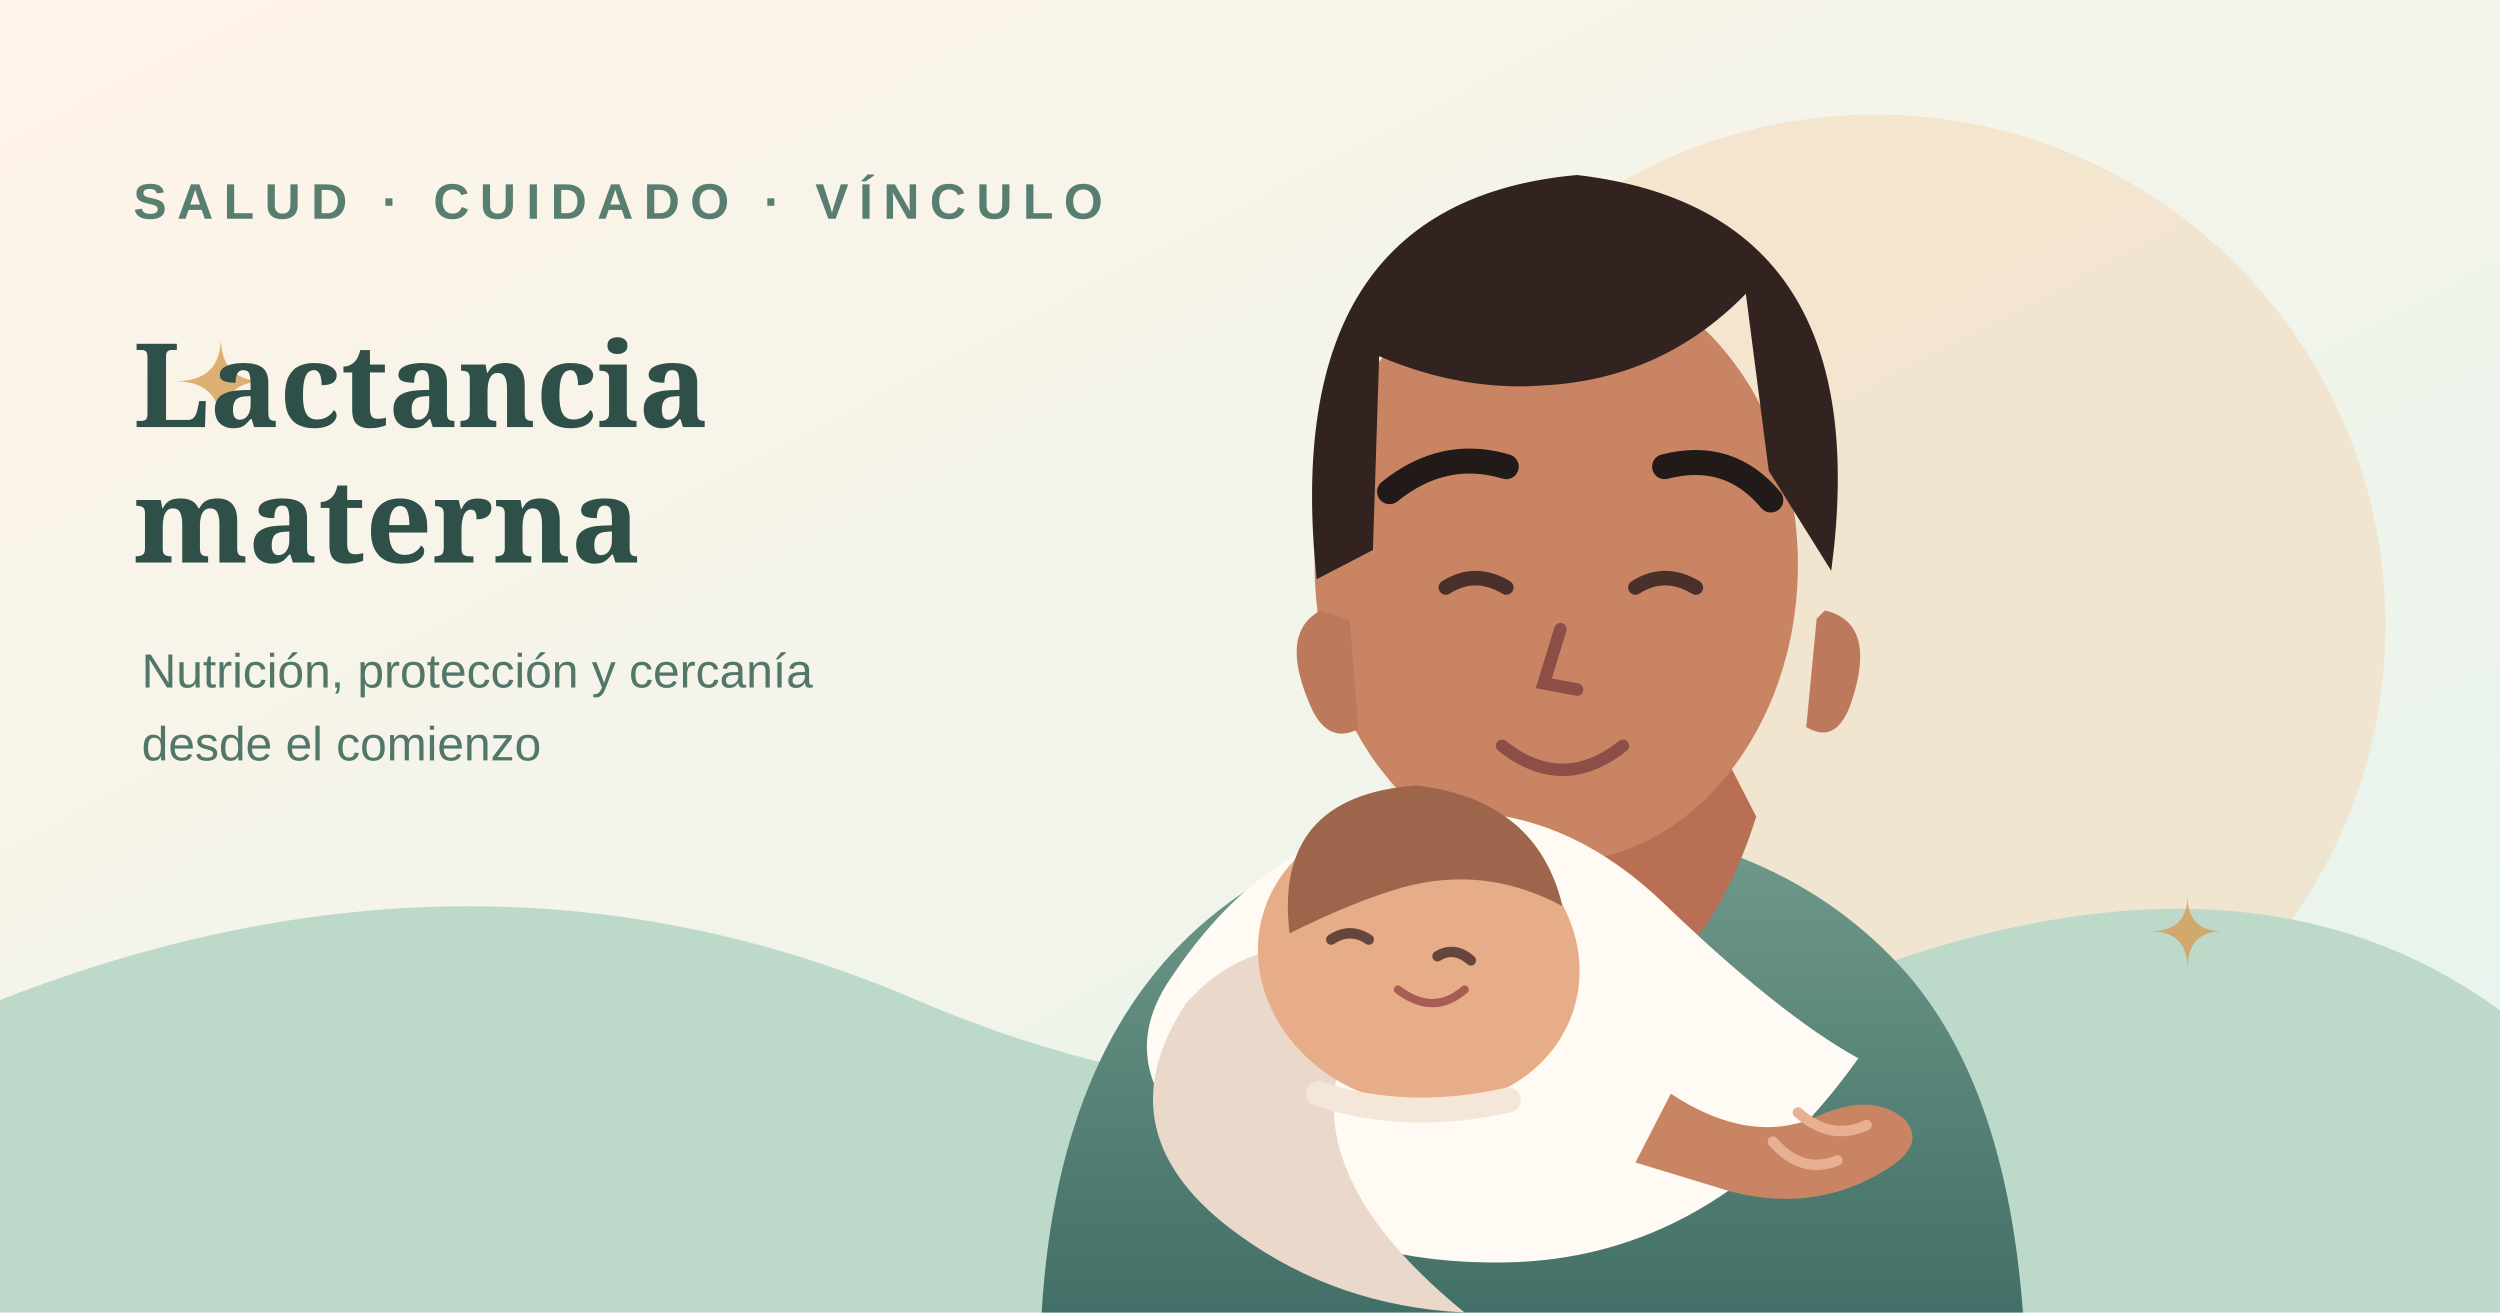
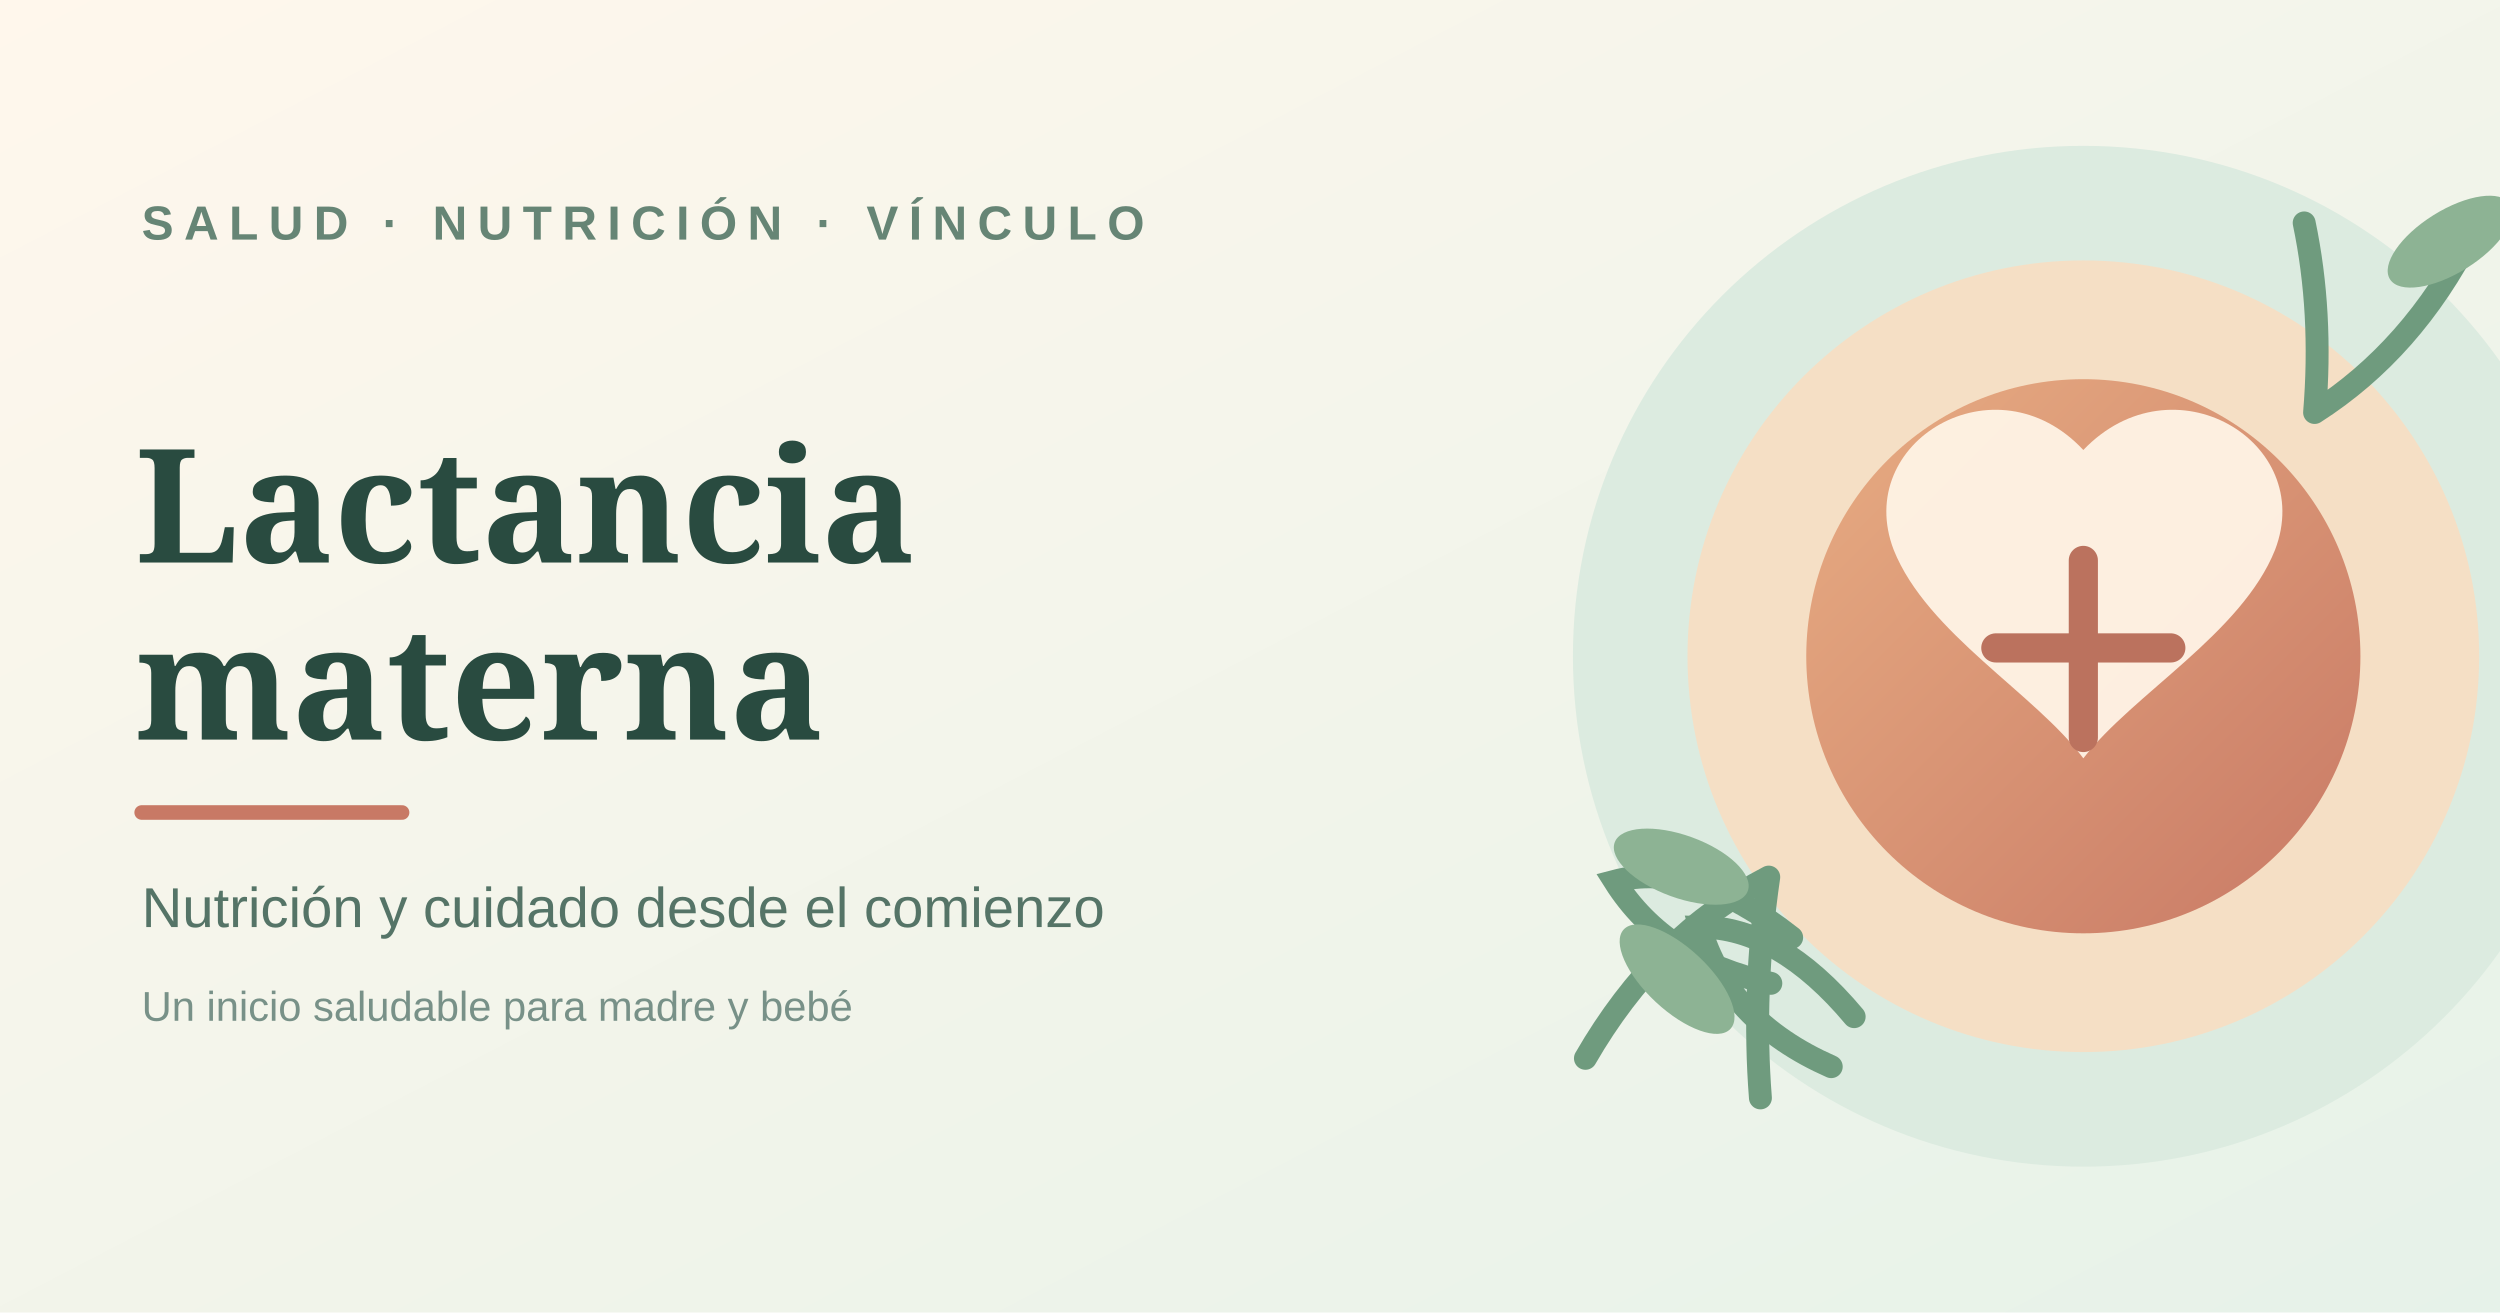
<svg xmlns="http://www.w3.org/2000/svg" viewBox="0 0 1200 630" role="img" aria-labelledby="title desc">
  <defs>
-     <linearGradient id="bg" x2="1" y2="1">
-       <stop stop-color="#fff4e7" />
-       <stop offset="1" stop-color="#e5f4ee" />
+     <linearGradient id="bg" x1="0" y1="0" x2="1" y2="1">
+       <stop stop-color="#fff7ec" />
+       <stop offset="1" stop-color="#e6f2e9" />
    </linearGradient>
-     <linearGradient id="dress" x2="0" y2="1">
-       <stop stop-color="#719b8b" />
-       <stop offset="1" stop-color="#426f67" />
+     <linearGradient id="orb" x1="0" y1="0" x2="1" y2="1">
+       <stop stop-color="#e8ad83" />
+       <stop offset="1" stop-color="#c87965" />
    </linearGradient>
  </defs>
  <rect width="1200" height="630" fill="url(#bg)" />
-   <circle cx="900" cy="300" r="245" fill="#f3d2ad" opacity=".45" />
-   <path d="M0 480q230-90 440 0t420 0 340 5v145H0Z" fill="#bdd9ca" />
-   <path d="M500 630q8-133 85-193 61-48 157-44 112 5 173 74 48 55 56 163z" fill="url(#dress)" />
-   <path d="M692 393q14 71 68 92 57-11 83-93l-37-72h-92z" fill="#b96f53" />
-   <ellipse cx="747" cy="271" rx="116" ry="143" fill="#c98563" />
-   <path d="M632 278q-19-181 125-194 145 17 122 190l-30-48-11-85q-40 41-97 44-39 3-79-14l-3 93z" fill="#332320" />
-   <path d="M634 293q-21 11-4 48 8 16 22 9l-4-52m228-5q25 6 13 43-7 22-22 13l5-52" fill="#bd795b" />
-   <path d="M694 282q14-9 29 0m62 0q14-9 29 0" fill="none" stroke="#49302b" stroke-width="7" stroke-linecap="round" />
-   <path d="M749 302l-8 26 16 3m-36 27q29 23 58 0" fill="none" stroke="#8d4e47" stroke-width="6" stroke-linecap="round" />
-   <path d="M667 236q26-21 56-12m76 0q31-8 51 16" fill="none" stroke="#211a19" stroke-width="12" stroke-linecap="round" />
-   <path d="M563 468q55-82 144-78 49 3 91 43 56 54 94 75-69 97-171 98-103 1-158-70-25-33 0-68z" fill="#fffaf3" />
-   <path d="M569 482q-41 63 26 111 47 34 108 37-70-57-62-110 6-27 40-54-72-30-112 16z" fill="#ead9cb" />
-   <ellipse cx="681" cy="461" rx="78" ry="69" transform="rotate(18 681 461)" fill="#e7ad88" />
-   <path d="M619 448q-8-66 61-71 58 7 70 58-37-20-77-9-24 7-54 22z" fill="#9d654b" />
-   <path d="M639 451q9-6 18 0m33 8q8-5 16 2" fill="none" stroke="#65463c" stroke-width="5" stroke-linecap="round" />
-   <path d="M671 475q17 13 32 0" fill="none" stroke="#a65d54" stroke-width="4" stroke-linecap="round" />
-   <path d="M633 525q42 14 91 3" fill="none" stroke="#f4e6d8" stroke-width="12" stroke-linecap="round" />
-   <path d="M802 525q38 25 70 11 26-12 42 1 10 11-5 22-35 24-78 13l-46-14" fill="#c98563" />
-   <path d="M863 534q16 14 33 6m-45 8q14 16 31 9" fill="none" stroke="#e7b092" stroke-width="5" stroke-linecap="round" />
-   <g fill="#d79d55" opacity=".8">
-     <path d="M106 162q0 21 21 21-21 0-21 22 0-22-22-22 22 0 22-21z" />
-     <path d="M1050 430q0 17 17 17-17 0-17 18 0-18-18-18 18 0 18-17z" />
+   <circle cx="1000" cy="315" r="245" fill="#dcebe0" />
+   <circle cx="1000" cy="315" r="190" fill="#f5dfc5" />
+   <circle cx="1000" cy="315" r="133" fill="url(#orb)" />
+   <path d="M1000 216c-42-45-111-4-91 48 16 40 68 69 91 100 24-31 76-60 92-100 20-52-49-93-92-48Z" fill="#fff4e7" opacity=".94" />
+   <path d="M1000 269v85m-42-43h84" stroke="#bb725e" stroke-width="14" stroke-linecap="round" />
+   <g fill="none" stroke="#6f9b7e" stroke-width="11" stroke-linecap="round">
+     <path d="M849 421q-54 28-88 87m88-87q-8 55-4 106" />
+     <path d="M860 450q-47-37-85-27 24 38 75 49m40 16q-36-43-74-43 13 45 63 67" />
+     <path d="M1111 198q47-30 75-85m-75 85q4-48-5-91" />
  </g>
-   <text x="64" y="105" fill="#587e71" font-family="Arial,sans-serif" font-size="24" font-weight="700" letter-spacing="5">SALUD · CUIDADO · VÍNCULO</text>
-   <text x="64" y="205" fill="#2e5049" font-family="Georgia,serif" font-size="56" font-weight="700">Lactancia</text>
-   <text x="64" y="270" fill="#2e5049" font-family="Georgia,serif" font-size="56" font-weight="700">materna</text>
-   <text x="68" y="330" fill="#52766a" font-family="Arial,sans-serif" font-size="23">Nutrición, protección y cercanía</text>
-   <text x="68" y="365" fill="#52766a" font-family="Arial,sans-serif" font-size="23">desde el comienzo</text>
+   <g fill="#8db394">
+     <ellipse cx="807" cy="416" rx="34" ry="15" transform="rotate(20 807 416)" />
+     <ellipse cx="805" cy="470" rx="35" ry="15" transform="rotate(43 805 470)" />
+     <ellipse cx="1176" cy="116" rx="34" ry="15" transform="rotate(-32 1176 116)" />
+   </g>
+   <text x="68" y="115" fill="#668575" font-family="Arial,sans-serif" font-size="23" font-weight="700" letter-spacing="5">SALUD · NUTRICIÓN · VÍNCULO</text>
+   <text x="65" y="270" fill="#294b40" font-family="Georgia,serif" font-size="76" font-weight="700">Lactancia</text>
+   <text x="65" y="355" fill="#294b40" font-family="Georgia,serif" font-size="76" font-weight="700">materna</text>
+   <path d="M68 390h125" stroke="#c87965" stroke-width="7" stroke-linecap="round" />
+   <text x="68" y="445" fill="#557467" font-family="Arial,sans-serif" font-size="27">Nutrición y cuidado desde el comienzo</text>
+   <text x="68" y="490" fill="#789188" font-family="Arial,sans-serif" font-size="20">Un inicio saludable para madre y bebé</text>
</svg>
